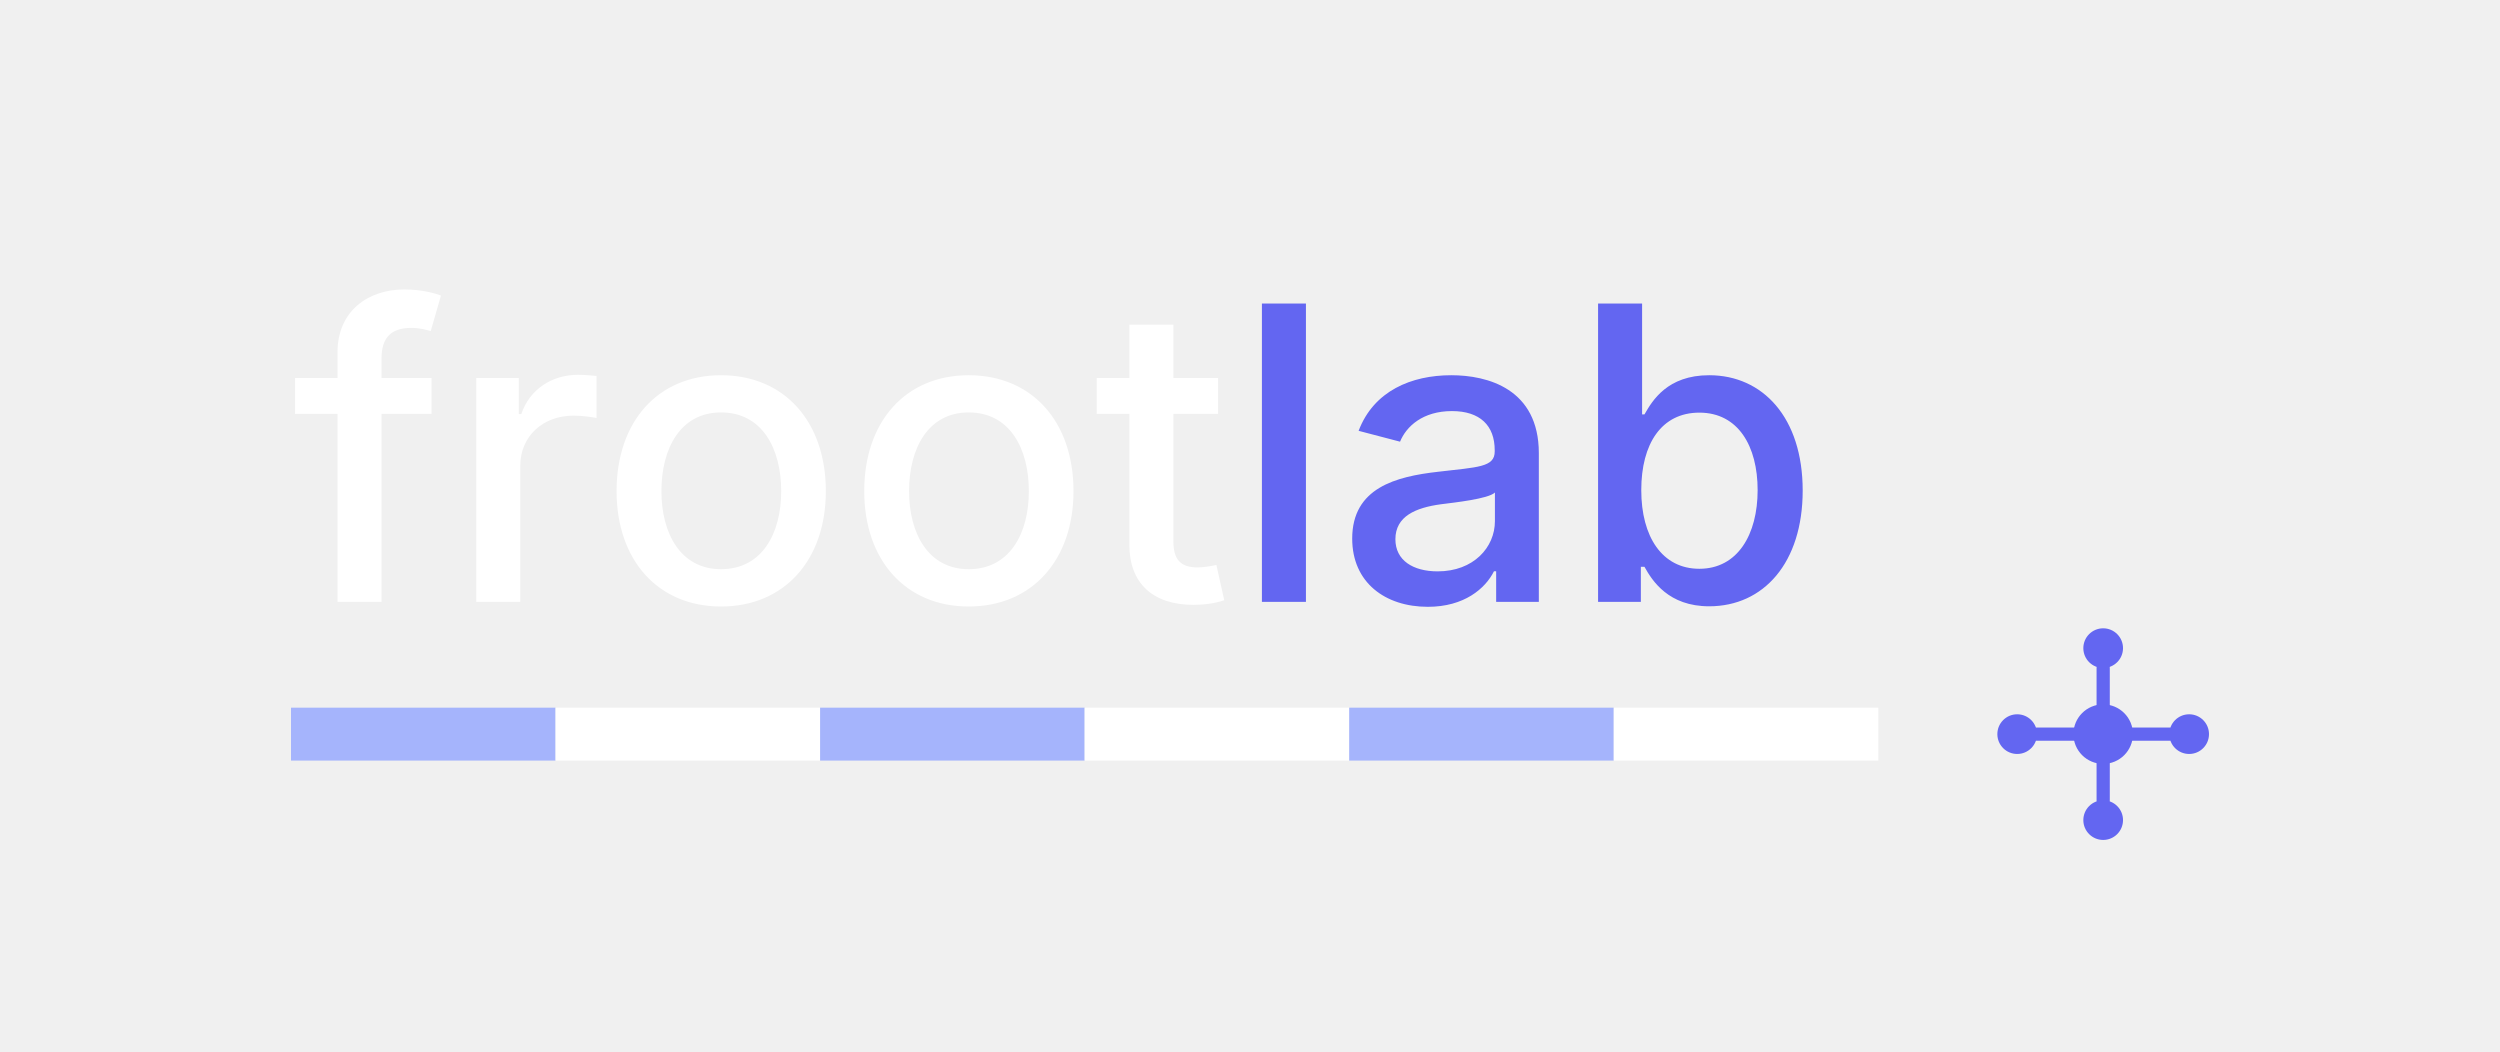
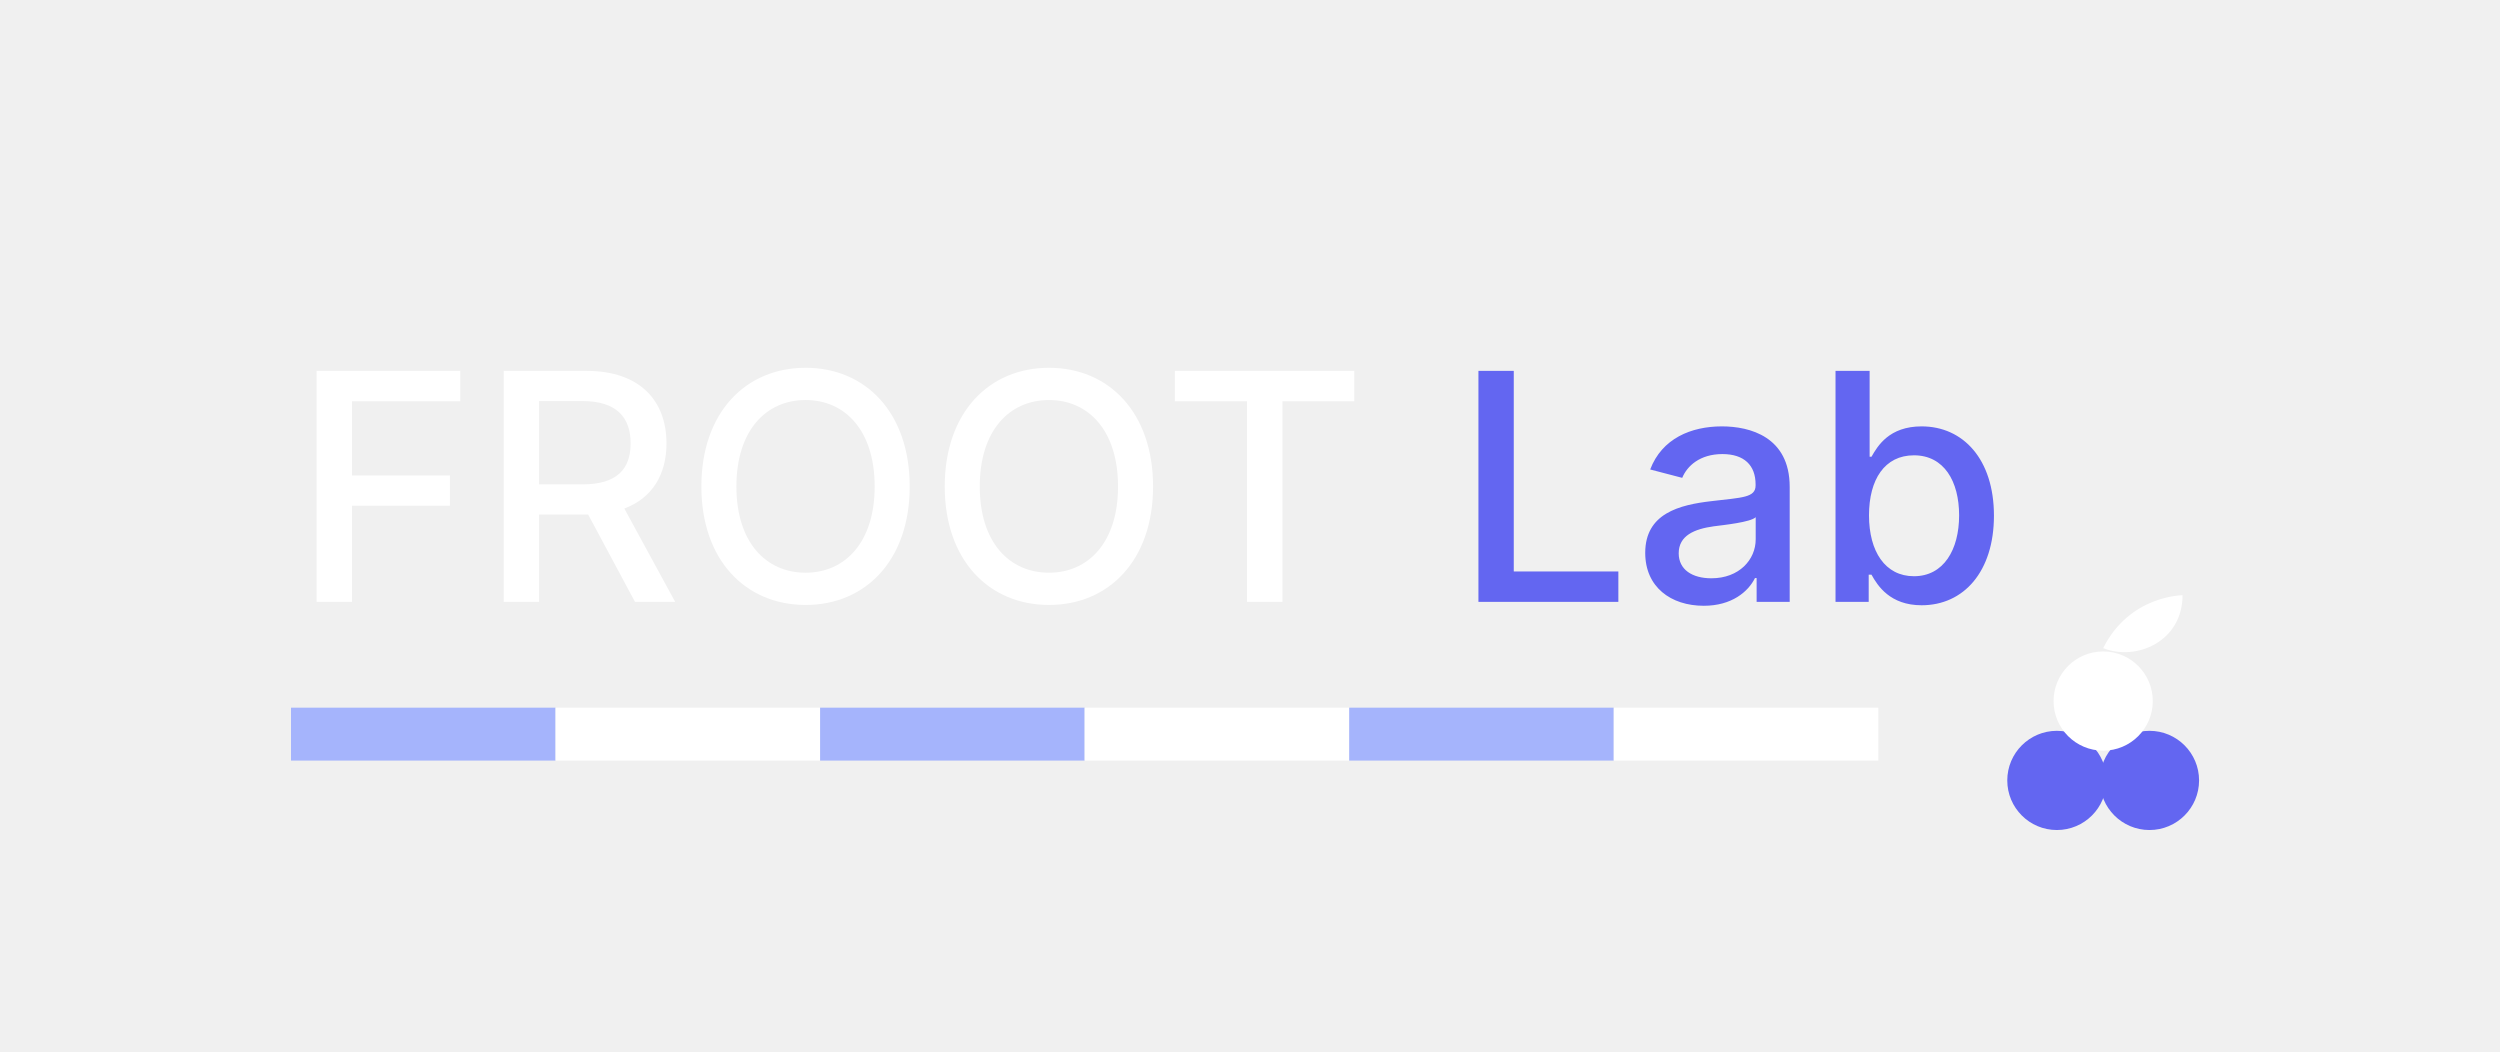
<svg xmlns="http://www.w3.org/2000/svg" viewBox="0 0 378 159" width="378" height="159" role="img" aria-labelledby="ttl desc">
-   <text x="44" y="91" textLength="240" lengthAdjust="spacing" font-family="Inter, Manrope, 'Helvetica Neue', Helvetica, Arial, sans-serif" font-size="62" font-weight="500" fill="#FFFFFF">froot<tspan fill="#6366F1">lab</tspan>
+   <text x="44" y="91" textLength="240" lengthAdjust="spacing" font-family="'IBM Plex Sans', Inter, Manrope, 'Helvetica Neue', Helvetica, Arial, sans-serif" font-size="48" font-weight="500" fill="#FFFFFF">FROOT <tspan fill="#6366F1">Lab</tspan>
  </text>
  <rect x="44" y="107" width="40" height="8" fill="#A5B4FC" />
  <rect x="84" y="107" width="40" height="8" fill="#FFFFFF" />
  <rect x="124" y="107" width="40" height="8" fill="#A5B4FC" />
  <rect x="164" y="107" width="40" height="8" fill="#FFFFFF" />
  <rect x="204" y="107" width="40" height="8" fill="#A5B4FC" />
  <rect x="244" y="107" width="40" height="8" fill="#FFFFFF" />
-   <g stroke="#6366F1" stroke-width="2" stroke-linecap="round">
-     <line x1="318" y1="111" x2="318" y2="101" />
-     <line x1="318" y1="111" x2="318" y2="121" />
-     <line x1="318" y1="111" x2="308" y2="111" />
-     <line x1="318" y1="111" x2="328" y2="111" />
-   </g>
-   <g fill="#6366F1">
-     <circle cx="318" cy="98" r="3" />
-     <circle cx="318" cy="124" r="3" />
-     <circle cx="305" cy="111" r="3" />
-     <circle cx="331" cy="111" r="3" />
-     <circle cx="318" cy="111" r="4.5" />
-   </g>
+   <circle cx="311.0" cy="118.0" r="7.5" fill="#6366F1" />
+   <circle cx="325.0" cy="118.0" r="7.5" fill="#6366F1" />
+   <circle cx="318.0" cy="106.0" r="7.5" fill="#FFFFFF" />
+   <path d="M318.0 98.0 C322.0 90.0 330.0 90.0 330.0 90.0 C330.0 97.0 323.0 100.0 318.0 98.0 Z" fill="#FFFFFF" />
</svg>
